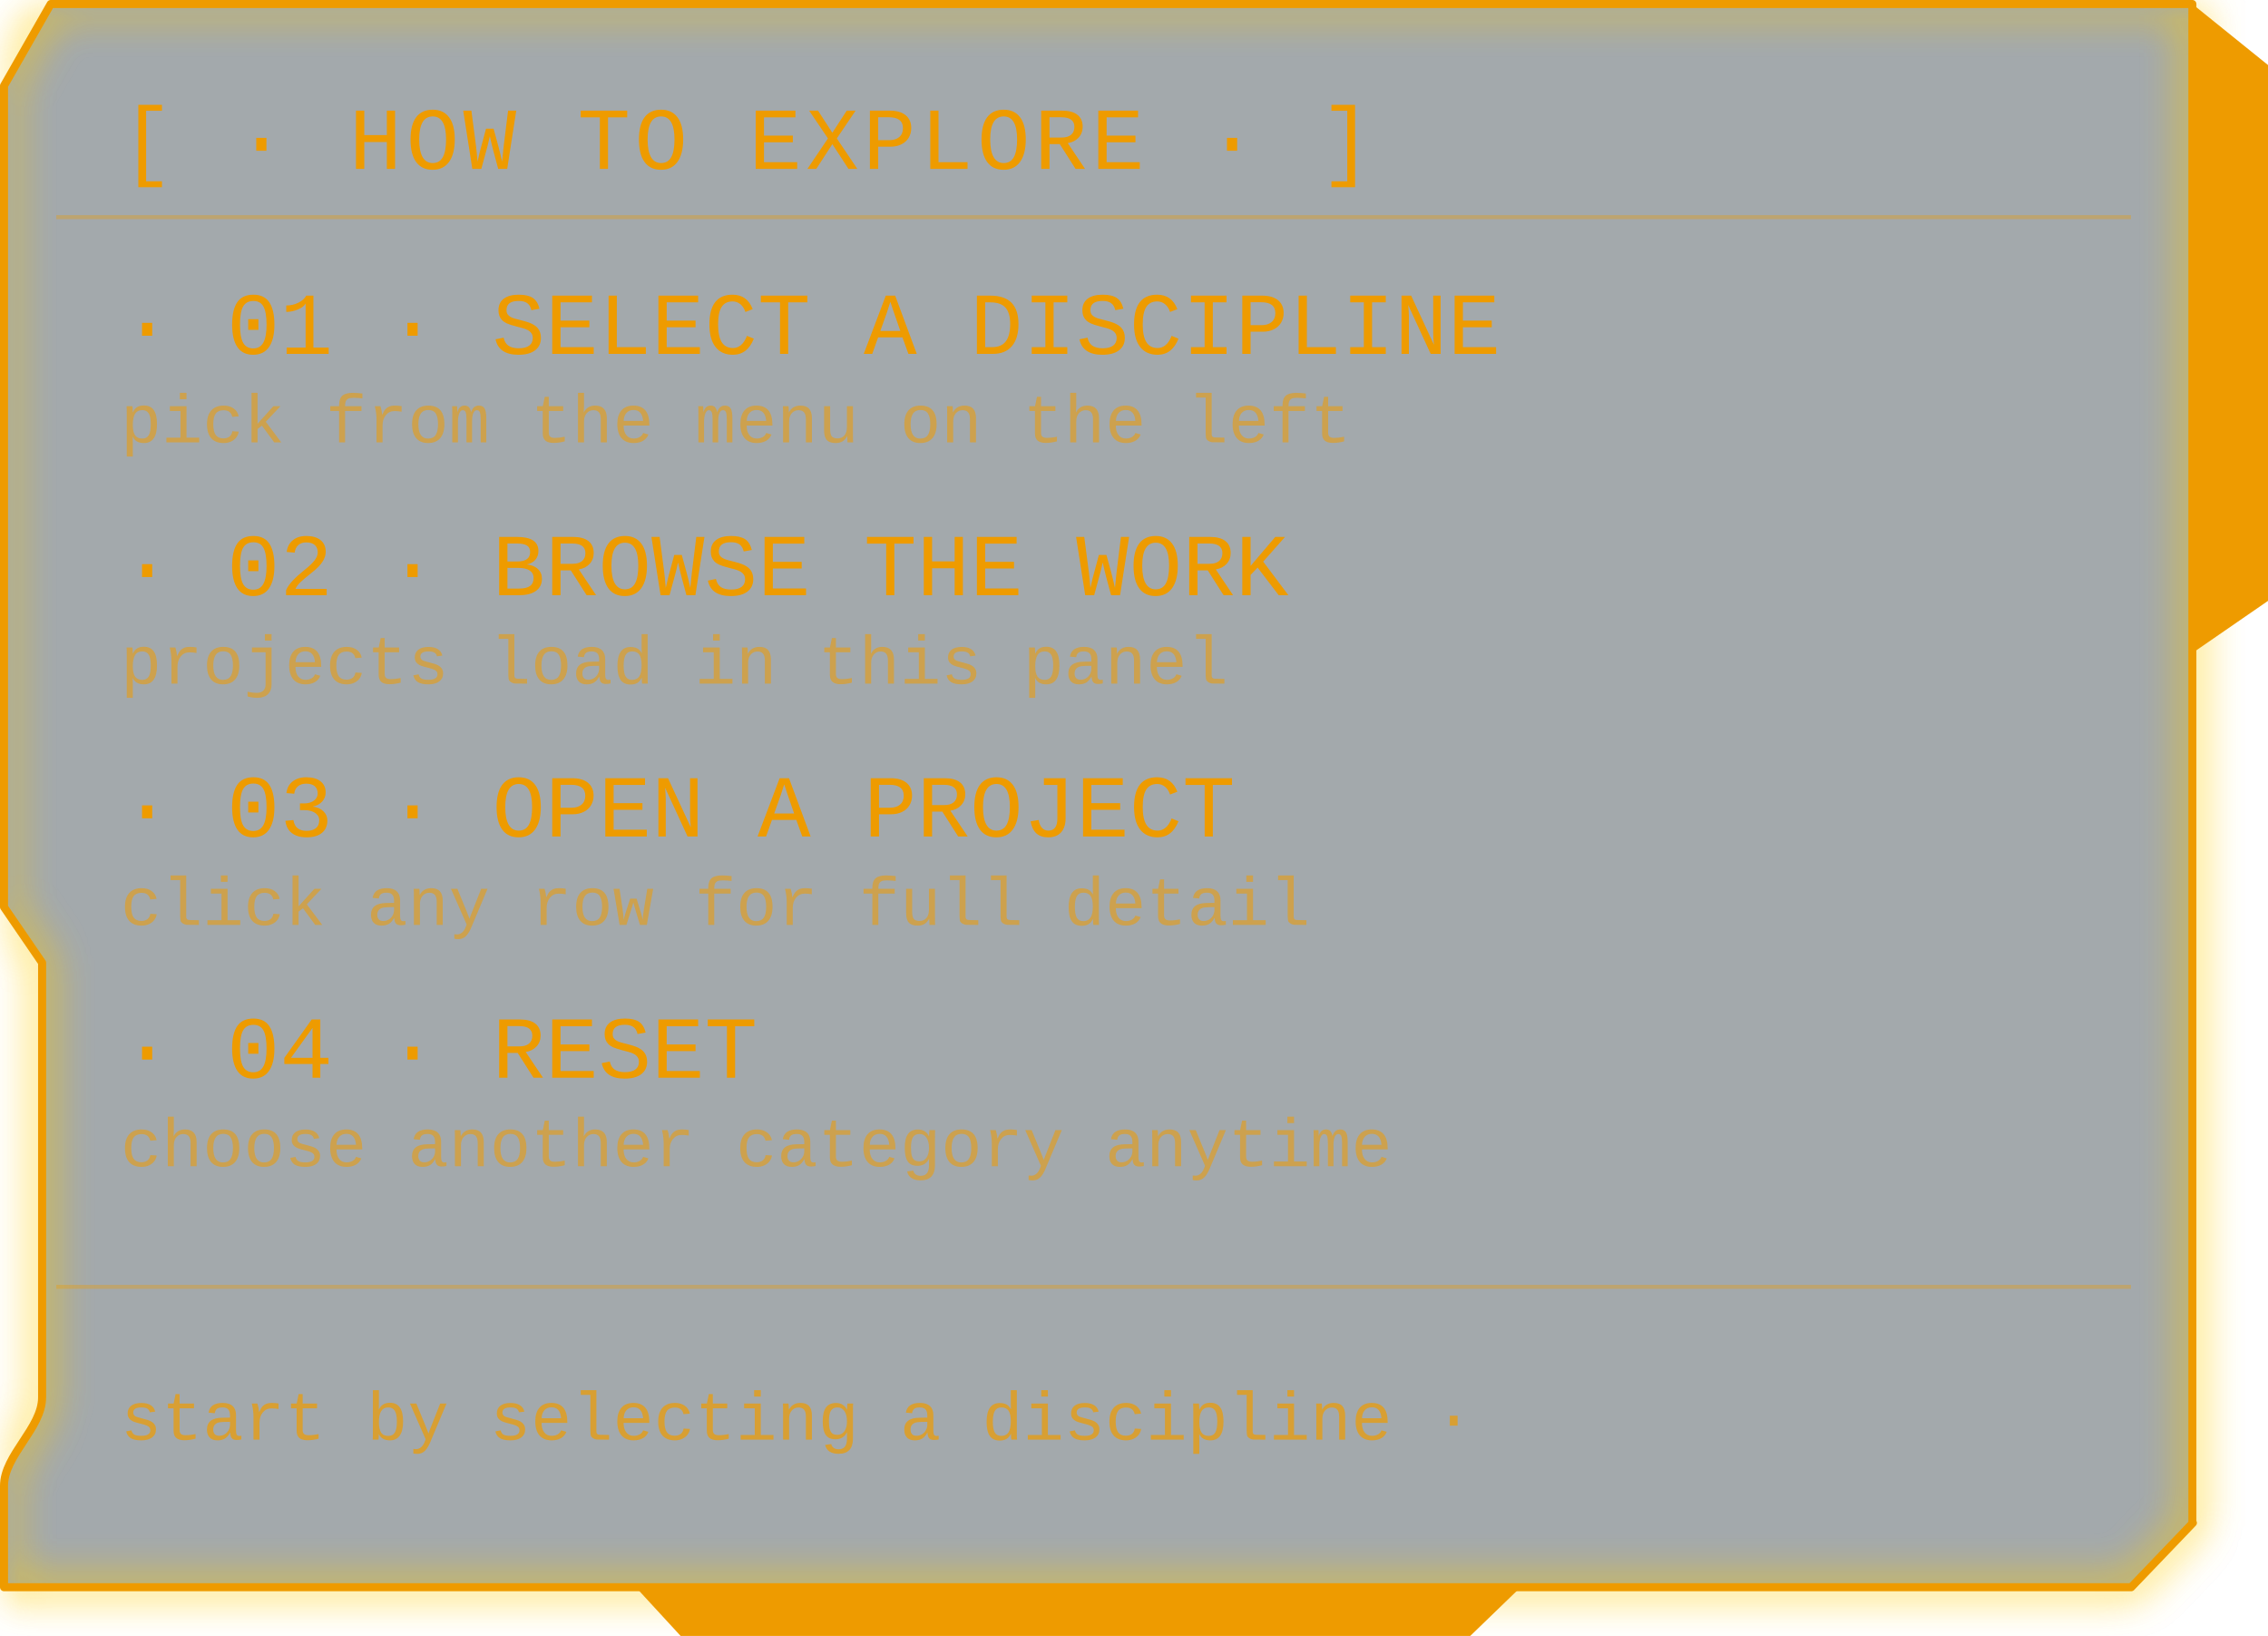
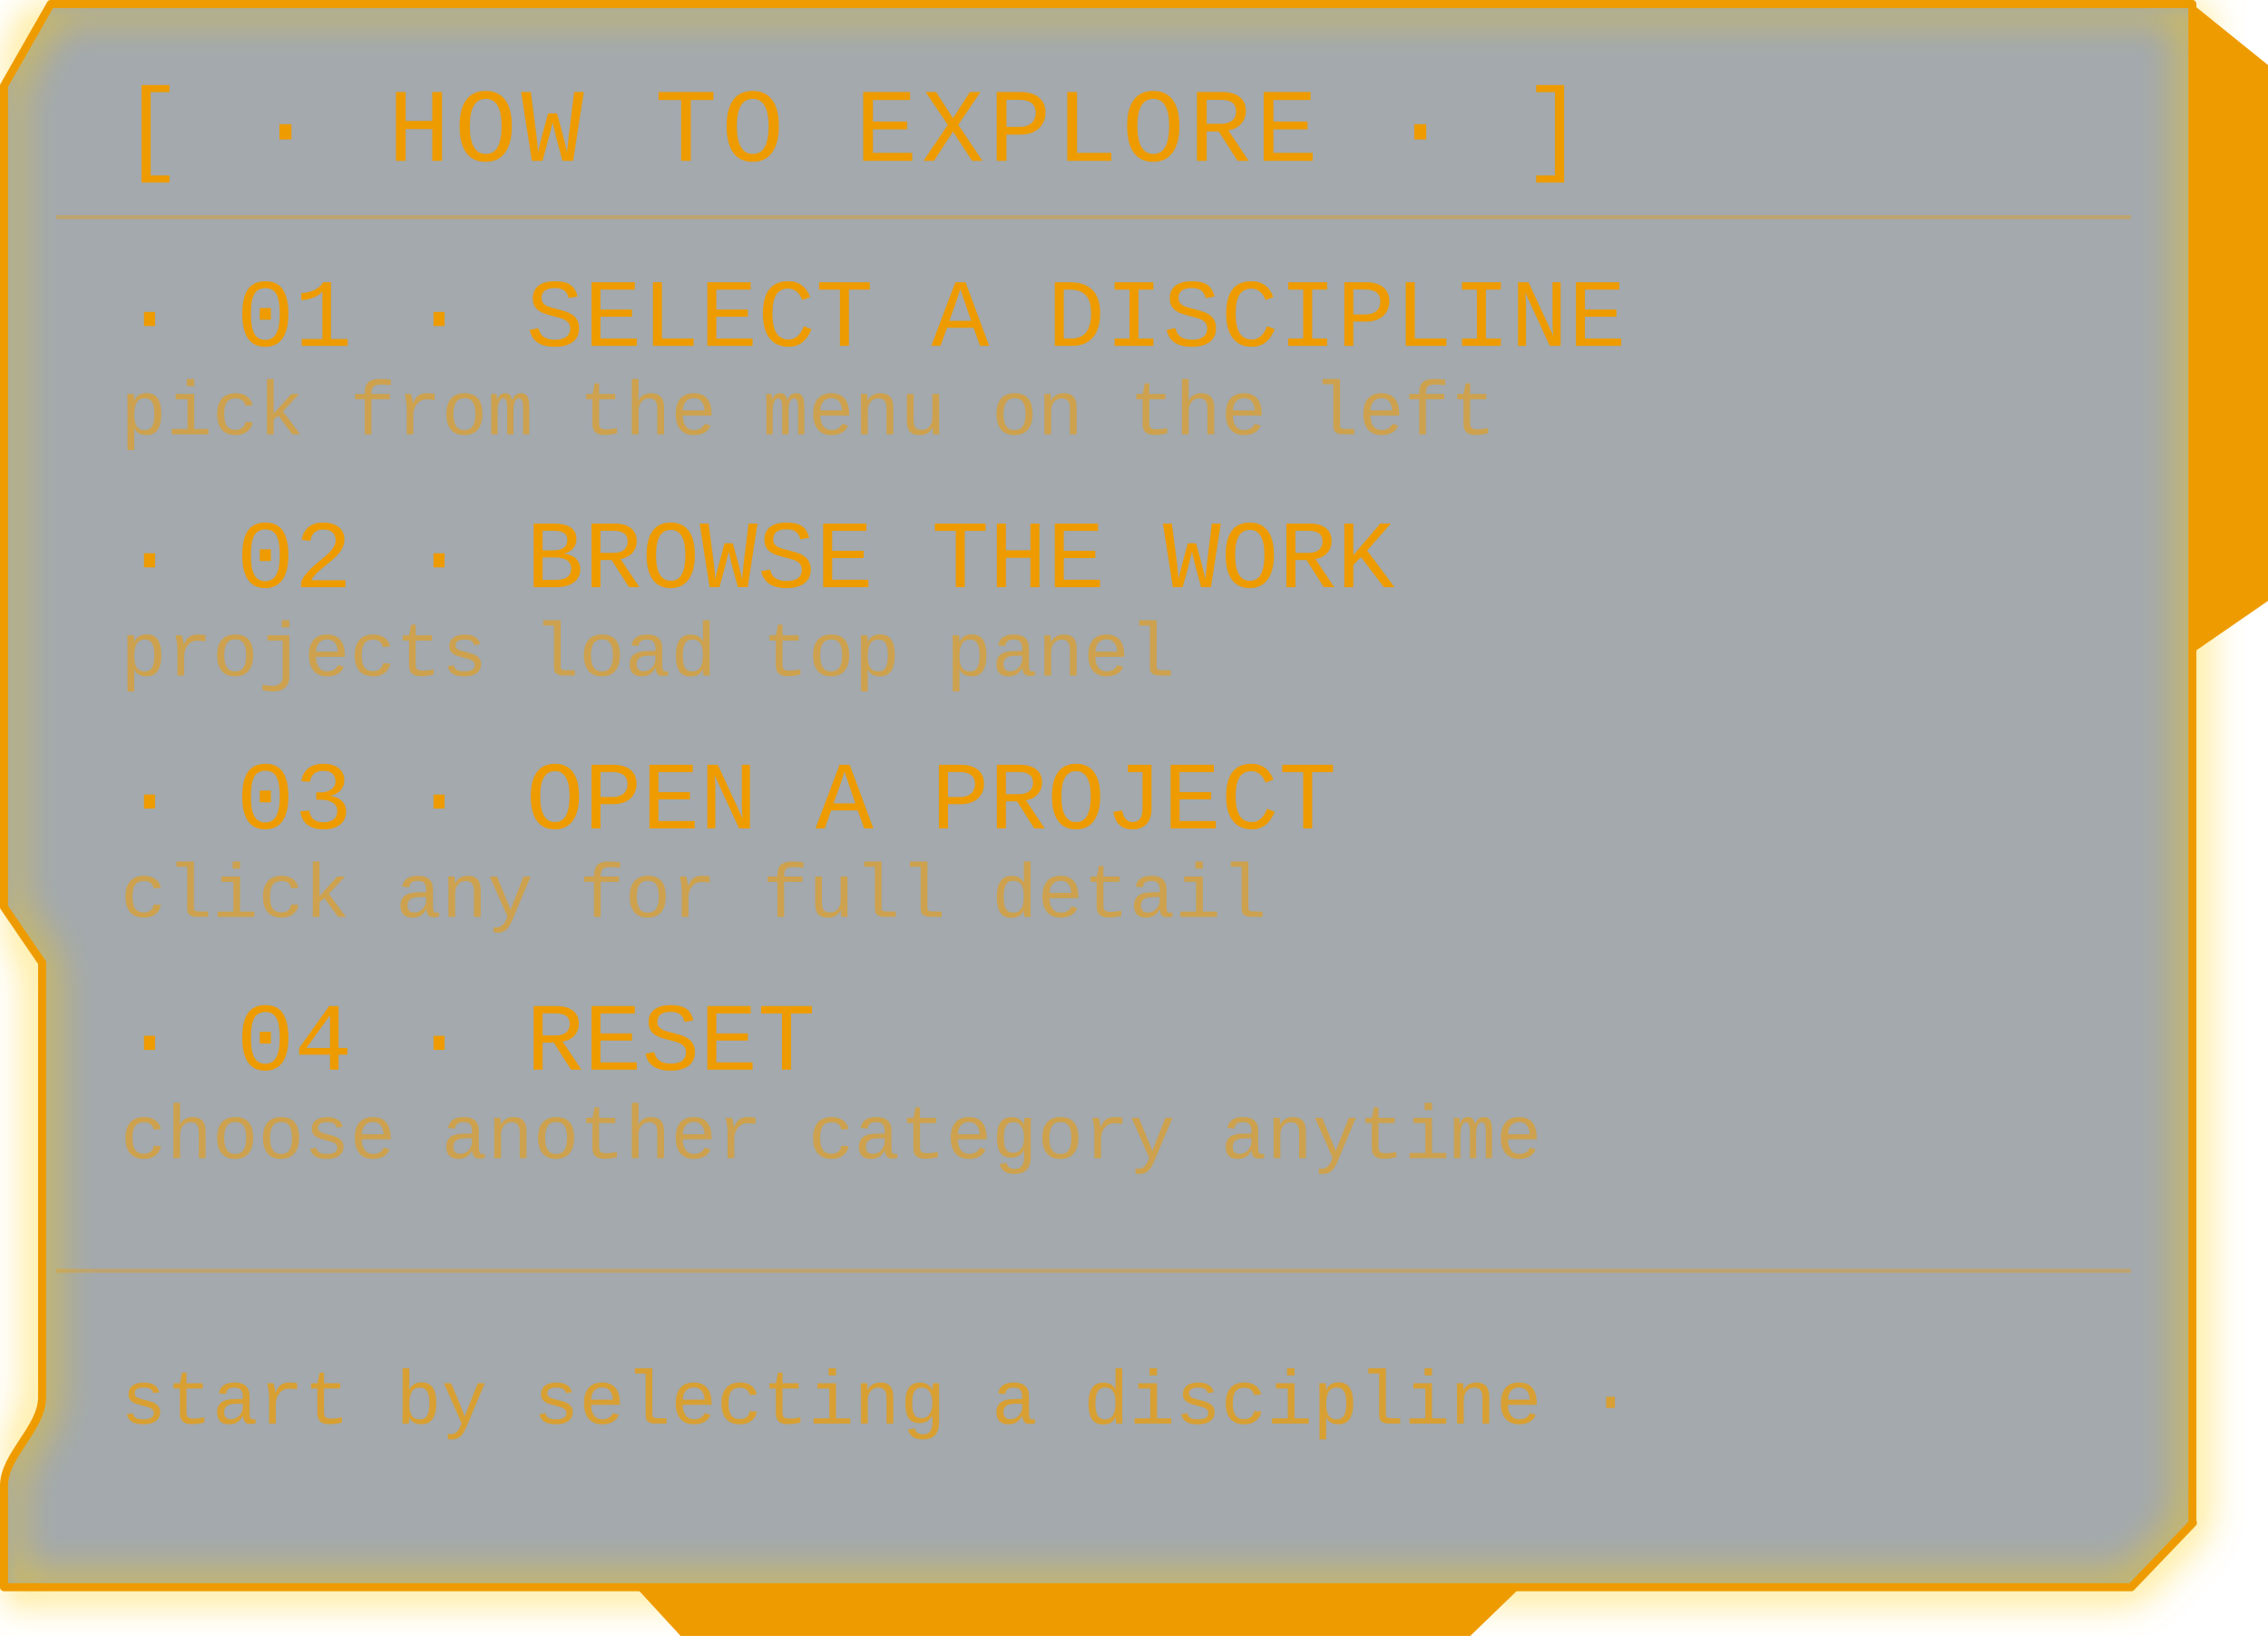
<svg xmlns="http://www.w3.org/2000/svg" id="intro-art-direction" viewBox="0 0 564.09 406.8">
  <defs>
    <clipPath id="iad-bg-clip">
      <path d="M10.47,239.39c0,36.11,0,72.21,0,108.12,0,7.59-9.47,14.36-9.47,21.95v25.23s529.07,0,529.07,0l15.34-16-.13-.21V1c-177.56,0-355.11,0-532.67,0L1,21.32v204.24l9.47,13.83Z" />
    </clipPath>
    <filter id="iad-border-glow" x="-8%" y="-8%" width="116%" height="116%">
      <feGaussianBlur in="SourceGraphic" stdDeviation="5" result="blur" />
      <feColorMatrix in="blur" type="matrix" values="1 0.6 0 0 0  0.6 0.3 0 0 0  0 0 0 0 0  0 0 0 1.8 0" result="amber" />
      <feMerge>
        <feMergeNode in="amber" />
        <feMergeNode in="SourceGraphic" />
      </feMerge>
    </filter>
  </defs>
  <rect x="0" y="0" width="564.09" height="406.8" fill="#001219" fill-opacity="0.36" clip-path="url(#iad-bg-clip)" />
  <path d="M10.47,239.39c0,36.11,0,72.21,0,108.12,0,7.59-9.47,14.36-9.47,21.95v25.23s529.07,0,529.07,0l15.34-16-.13-.21V1c-177.56,0-355.11,0-532.67,0L1,21.32v204.24l9.47,13.83Z" fill="none" stroke="#EE9B00" stroke-linecap="round" stroke-linejoin="round" stroke-width="2" filter="url(#iad-border-glow)" />
  <polygon points="158.13 394.69 169.28 406.8 365.68 406.8 378.21 394.69 158.13 394.69" fill="#EE9B00" />
  <polygon points="545.41 162.3 564.09 149.42 564.09 16.17 545.28 1 545.41 162.3" fill="#EE9B00" />
-   <text x="30" y="42" font-family="'Courier New', monospace" font-size="22" fill="#EE9B00" letter-spacing="1">[ · HOW TO EXPLORE · ]</text>
+   <text x="30" y="40" font-family="'Courier New', monospace" font-size="26" fill="#EE9B00" letter-spacing="1">[ · HOW TO EXPLORE · ]</text>
  <line x1="14" y1="54" x2="530" y2="54" stroke="#EE9B00" stroke-width="1" opacity="0.35" />
-   <text x="30" y="88" font-family="'Courier New', monospace" font-size="22" fill="#EE9B00">· 01 · SELECT A DISCIPLINE</text>
-   <text x="30" y="110" font-family="'Courier New', monospace" font-size="17" fill="#EE9B00" opacity="0.55">       pick from the menu on the left</text>
-   <text x="30" y="148" font-family="'Courier New', monospace" font-size="22" fill="#EE9B00">· 02 · BROWSE THE WORK</text>
-   <text x="30" y="170" font-family="'Courier New', monospace" font-size="17" fill="#EE9B00" opacity="0.55">       projects load in this panel</text>
-   <text x="30" y="208" font-family="'Courier New', monospace" font-size="22" fill="#EE9B00">· 03 · OPEN A PROJECT</text>
-   <text x="30" y="230" font-family="'Courier New', monospace" font-size="17" fill="#EE9B00" opacity="0.55">       click any row for full detail</text>
-   <text x="30" y="268" font-family="'Courier New', monospace" font-size="22" fill="#EE9B00">· 04 · RESET</text>
-   <text x="30" y="290" font-family="'Courier New', monospace" font-size="17" fill="#EE9B00" opacity="0.55">       choose another category anytime</text>
-   <line x1="14" y1="320" x2="530" y2="320" stroke="#EE9B00" stroke-width="1" opacity="0.35" />
-   <text x="30" y="358" font-family="'Courier New', monospace" font-size="17" fill="#EE9B00" opacity="0.7">  start by selecting a discipline ·</text>
+   <text x="30" y="86" font-family="'Courier New', monospace" font-size="24" fill="#EE9B00">· 01 · SELECT A DISCIPLINE</text>
+   <text x="30" y="108" font-family="'Courier New', monospace" font-size="19" fill="#EE9B00" opacity="0.55">       pick from the menu on the left</text>
+   <text x="30" y="146" font-family="'Courier New', monospace" font-size="24" fill="#EE9B00">· 02 · BROWSE THE WORK</text>
+   <text x="30" y="168" font-family="'Courier New', monospace" font-size="19" fill="#EE9B00" opacity="0.55">       projects load top panel</text>
+   <text x="30" y="206" font-family="'Courier New', monospace" font-size="24" fill="#EE9B00">· 03 · OPEN A PROJECT</text>
+   <text x="30" y="228" font-family="'Courier New', monospace" font-size="19" fill="#EE9B00" opacity="0.55">       click any for full detail</text>
+   <text x="30" y="266" font-family="'Courier New', monospace" font-size="24" fill="#EE9B00">· 04 · RESET</text>
+   <text x="30" y="288" font-family="'Courier New', monospace" font-size="19" fill="#EE9B00" opacity="0.55">       choose another category anytime</text>
+   <line x1="14" y1="316" x2="530" y2="316" stroke="#EE9B00" stroke-width="1" opacity="0.35" />
+   <text x="30" y="354" font-family="'Courier New', monospace" font-size="19" fill="#EE9B00" opacity="0.7">  start by selecting a discipline ·</text>
</svg>
